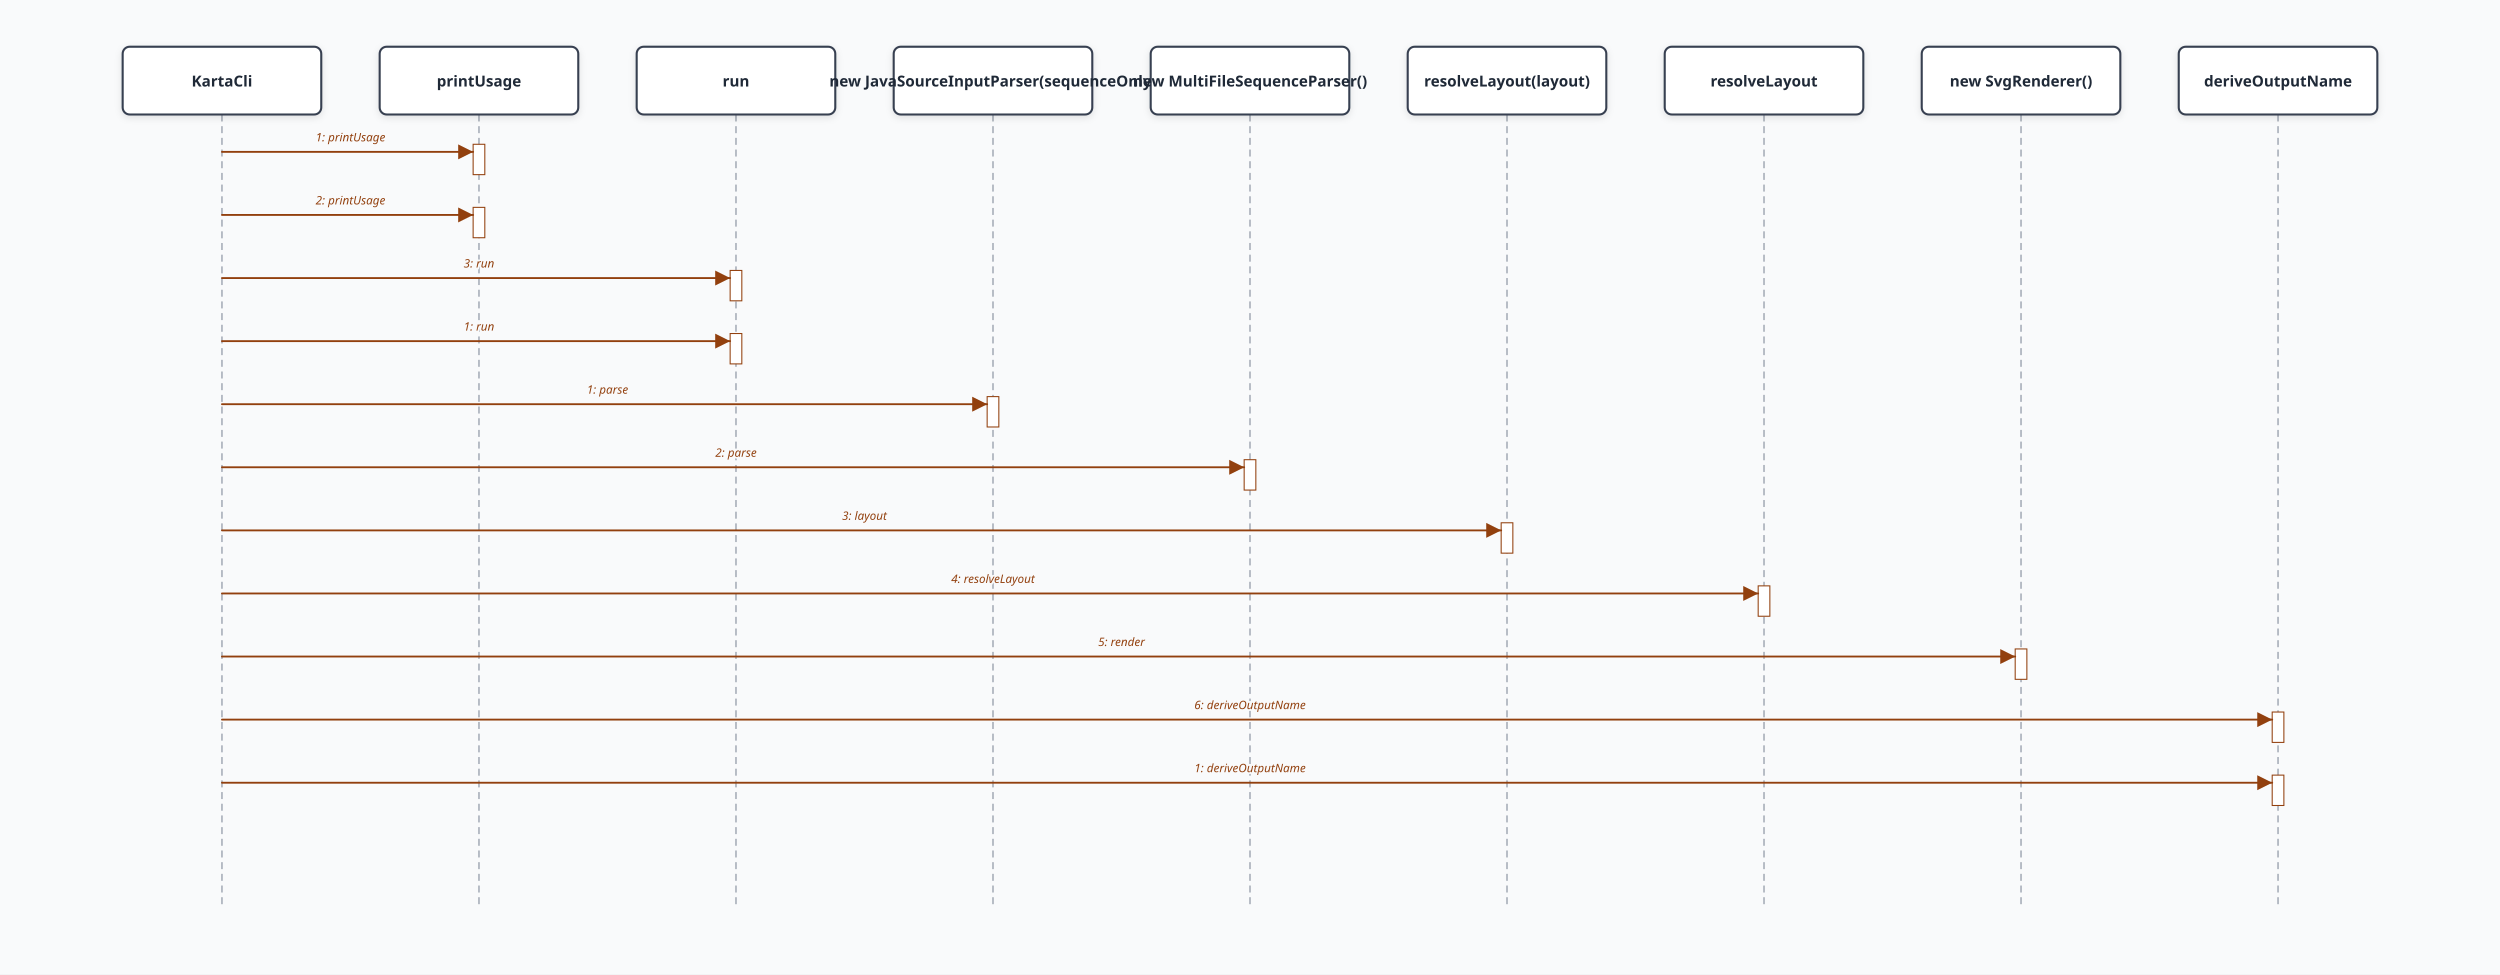
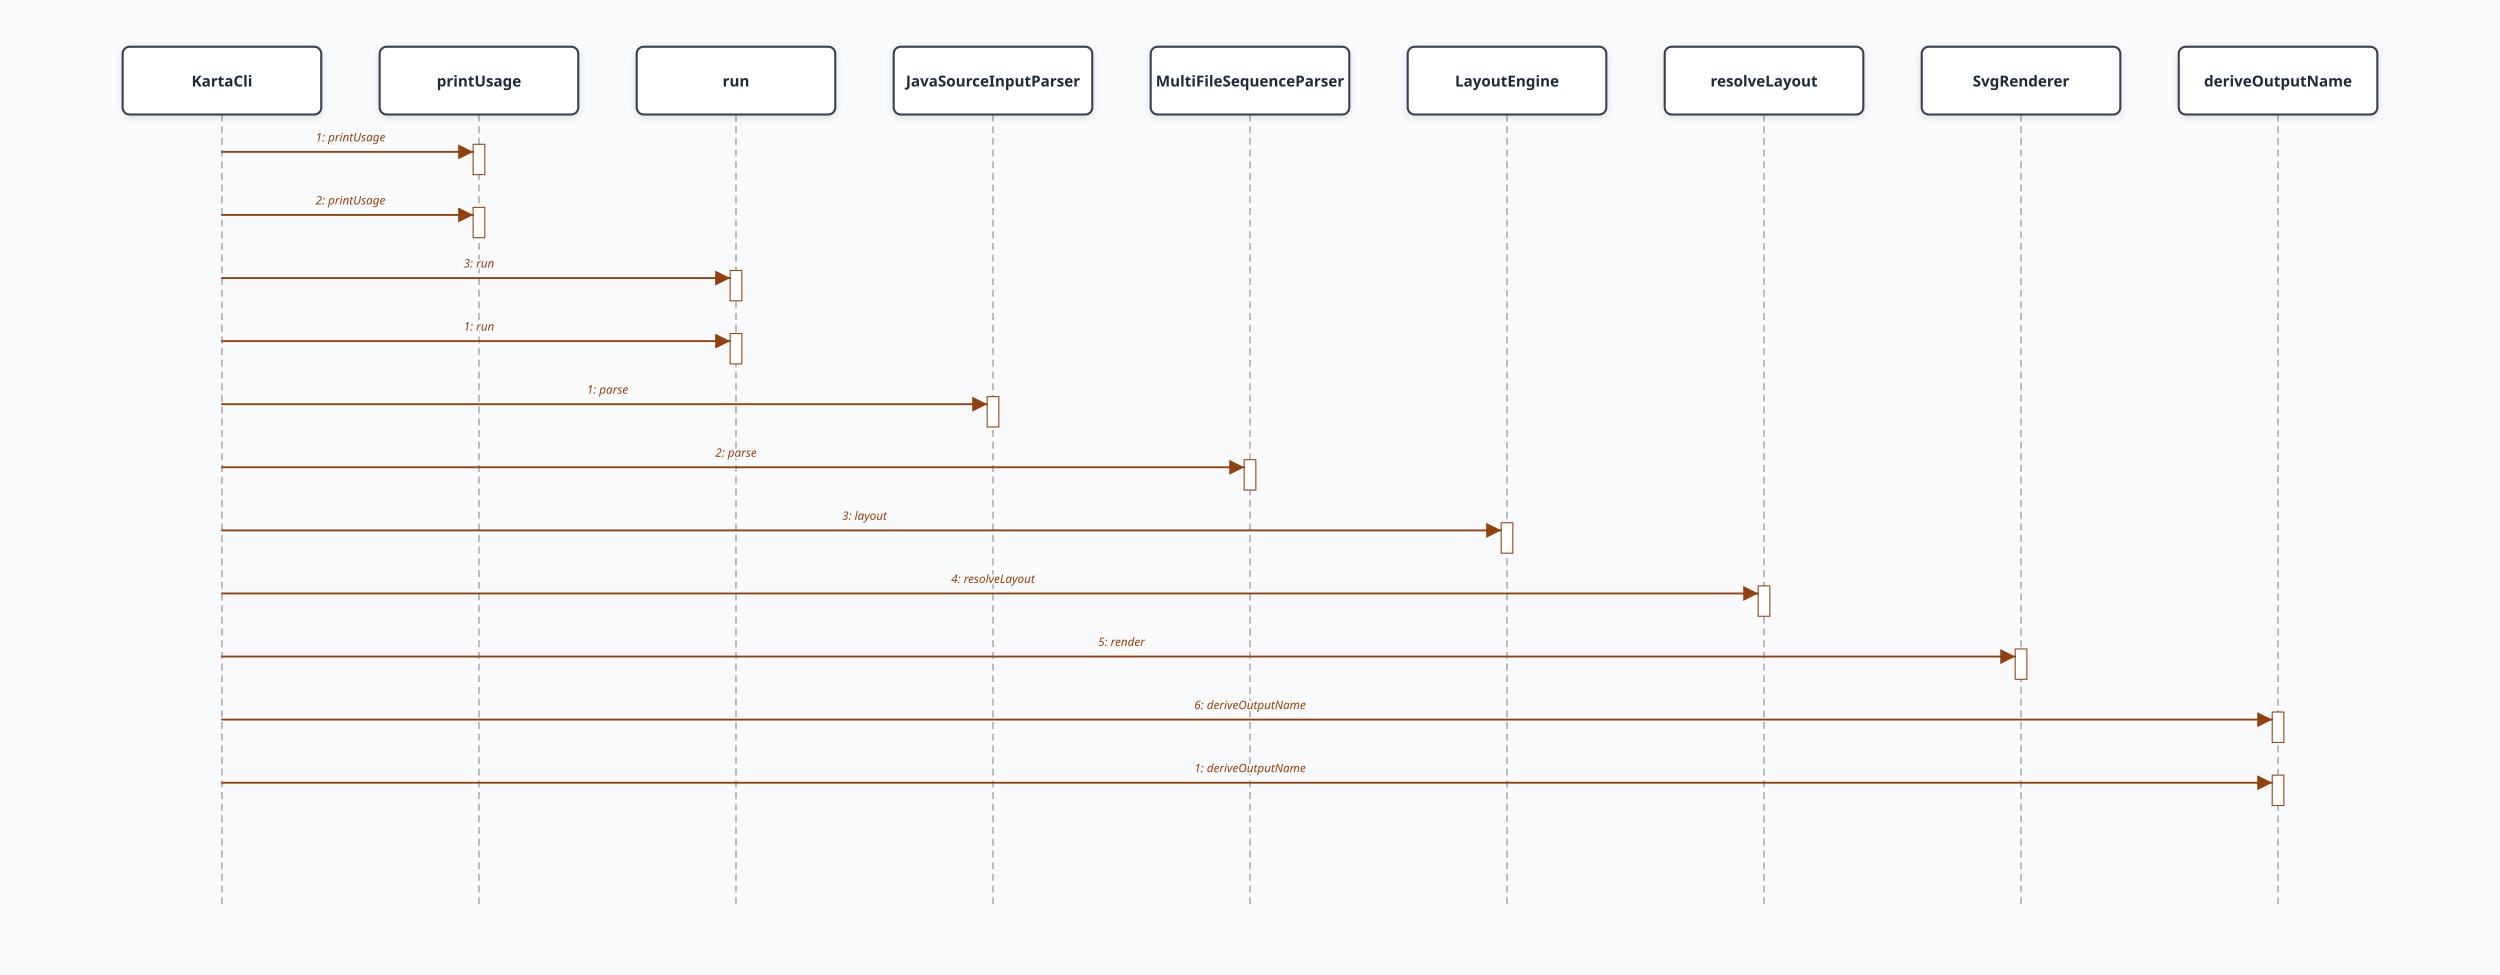
<svg xmlns="http://www.w3.org/2000/svg" width="2140" height="834" viewBox="0 0 2140 834">
  <defs>
    <style>
svg { font-family: -apple-system, BlinkMacSystemFont, 'Segoe UI', sans-serif; }
.node-rect { transition: filter 0.15s; }
.node-rect:hover { stroke-width: 2.5 !important; }
.edge-line { stroke-linecap: round; stroke-linejoin: round; }
.edge-label { paint-order: stroke; stroke: #f9fafb; stroke-width: 3; }
.group-rect { }
.node-label { pointer-events: none; }
</style>
    <filter id="nodeShadow" x="-15%" y="-15%" width="130%" height="130%">
      <feDropShadow dx="0" dy="2" stdDeviation="3" flood-color="#0000001a" />
    </filter>
    <marker id="seq-marker-call" markerWidth="10" markerHeight="8" refX="8" refY="4" orient="auto">
      <path d="M0,0 L8,4 L0,8 Z" fill="#92400e" />
    </marker>
    <marker id="seq-marker-exc" markerWidth="10" markerHeight="8" refX="8" refY="4" orient="auto">
      <path d="M0,0 L8,4 L0,8 Z" fill="#dc2626" />
    </marker>
  </defs>
  <rect width="2140" height="834" fill="#f9fafb" />
  <line x1="190.0" y1="98.0" x2="190.0" y2="774.0" stroke="#9ca3af" stroke-width="1.2" stroke-dasharray="6,4" />
  <line x1="410.0" y1="98.0" x2="410.0" y2="774.0" stroke="#9ca3af" stroke-width="1.2" stroke-dasharray="6,4" />
  <line x1="630.0" y1="98.0" x2="630.0" y2="774.0" stroke="#9ca3af" stroke-width="1.2" stroke-dasharray="6,4" />
  <line x1="850.0" y1="98.0" x2="850.0" y2="774.0" stroke="#9ca3af" stroke-width="1.2" stroke-dasharray="6,4" />
  <line x1="1070.0" y1="98.0" x2="1070.0" y2="774.0" stroke="#9ca3af" stroke-width="1.2" stroke-dasharray="6,4" />
  <line x1="1290.0" y1="98.0" x2="1290.0" y2="774.0" stroke="#9ca3af" stroke-width="1.2" stroke-dasharray="6,4" />
  <line x1="1510.0" y1="98.0" x2="1510.0" y2="774.0" stroke="#9ca3af" stroke-width="1.2" stroke-dasharray="6,4" />
  <line x1="1730.0" y1="98.0" x2="1730.0" y2="774.0" stroke="#9ca3af" stroke-width="1.2" stroke-dasharray="6,4" />
  <line x1="1950.0" y1="98.0" x2="1950.0" y2="774.0" stroke="#9ca3af" stroke-width="1.2" stroke-dasharray="6,4" />
  <rect x="405.0" y="123.5" width="10.0" height="26.0" fill="#ffffff" stroke="#92400e" stroke-width="0.9" />
  <rect x="405.0" y="177.5" width="10.0" height="26.0" fill="#ffffff" stroke="#92400e" stroke-width="0.9" />
  <rect x="625.0" y="231.5" width="10.0" height="26.0" fill="#ffffff" stroke="#92400e" stroke-width="0.9" />
  <rect x="625.0" y="285.5" width="10.0" height="26.0" fill="#ffffff" stroke="#92400e" stroke-width="0.9" />
  <rect x="845.0" y="339.5" width="10.0" height="26.0" fill="#ffffff" stroke="#92400e" stroke-width="0.9" />
  <rect x="1065.0" y="393.5" width="10.0" height="26.0" fill="#ffffff" stroke="#92400e" stroke-width="0.9" />
  <rect x="1285.0" y="447.5" width="10.0" height="26.0" fill="#ffffff" stroke="#92400e" stroke-width="0.9" />
  <rect x="1505.0" y="501.5" width="10.0" height="26.0" fill="#ffffff" stroke="#92400e" stroke-width="0.9" />
  <rect x="1725.0" y="555.5" width="10.0" height="26.0" fill="#ffffff" stroke="#92400e" stroke-width="0.9" />
  <rect x="1945.0" y="609.5" width="10.0" height="26.0" fill="#ffffff" stroke="#92400e" stroke-width="0.9" />
  <rect x="1945.0" y="663.5" width="10.0" height="26.0" fill="#ffffff" stroke="#92400e" stroke-width="0.9" />
  <line class="edge-line" x1="190.0" y1="130.0" x2="405.0" y2="130.0" stroke="#92400e" stroke-width="1.6" marker-end="url(#seq-marker-call)" />
  <text class="edge-label" x="300.0" y="121.0" text-anchor="middle" font-family="sans-serif" font-size="10" fill="#92400e" font-style="italic">1: printUsage</text>
  <line class="edge-line" x1="190.0" y1="184.0" x2="405.0" y2="184.0" stroke="#92400e" stroke-width="1.6" marker-end="url(#seq-marker-call)" />
  <text class="edge-label" x="300.0" y="175.0" text-anchor="middle" font-family="sans-serif" font-size="10" fill="#92400e" font-style="italic">2: printUsage</text>
  <line class="edge-line" x1="190.0" y1="238.0" x2="625.0" y2="238.0" stroke="#92400e" stroke-width="1.6" marker-end="url(#seq-marker-call)" />
  <text class="edge-label" x="410.0" y="229.0" text-anchor="middle" font-family="sans-serif" font-size="10" fill="#92400e" font-style="italic">3: run</text>
  <line class="edge-line" x1="190.0" y1="292.0" x2="625.0" y2="292.0" stroke="#92400e" stroke-width="1.6" marker-end="url(#seq-marker-call)" />
  <text class="edge-label" x="410.0" y="283.0" text-anchor="middle" font-family="sans-serif" font-size="10" fill="#92400e" font-style="italic">1: run</text>
  <line class="edge-line" x1="190.0" y1="346.0" x2="845.0" y2="346.0" stroke="#92400e" stroke-width="1.6" marker-end="url(#seq-marker-call)" />
  <text class="edge-label" x="520.0" y="337.0" text-anchor="middle" font-family="sans-serif" font-size="10" fill="#92400e" font-style="italic">1: parse</text>
  <line class="edge-line" x1="190.0" y1="400.0" x2="1065.0" y2="400.0" stroke="#92400e" stroke-width="1.6" marker-end="url(#seq-marker-call)" />
  <text class="edge-label" x="630.0" y="391.0" text-anchor="middle" font-family="sans-serif" font-size="10" fill="#92400e" font-style="italic">2: parse</text>
  <line class="edge-line" x1="190.0" y1="454.0" x2="1285.0" y2="454.0" stroke="#92400e" stroke-width="1.6" marker-end="url(#seq-marker-call)" />
  <text class="edge-label" x="740.0" y="445.0" text-anchor="middle" font-family="sans-serif" font-size="10" fill="#92400e" font-style="italic">3: layout</text>
  <line class="edge-line" x1="190.0" y1="508.0" x2="1505.0" y2="508.0" stroke="#92400e" stroke-width="1.6" marker-end="url(#seq-marker-call)" />
  <text class="edge-label" x="850.0" y="499.0" text-anchor="middle" font-family="sans-serif" font-size="10" fill="#92400e" font-style="italic">4: resolveLayout</text>
  <line class="edge-line" x1="190.0" y1="562.0" x2="1725.0" y2="562.0" stroke="#92400e" stroke-width="1.6" marker-end="url(#seq-marker-call)" />
  <text class="edge-label" x="960.0" y="553.0" text-anchor="middle" font-family="sans-serif" font-size="10" fill="#92400e" font-style="italic">5: render</text>
  <line class="edge-line" x1="190.0" y1="616.0" x2="1945.0" y2="616.0" stroke="#92400e" stroke-width="1.6" marker-end="url(#seq-marker-call)" />
  <text class="edge-label" x="1070.0" y="607.0" text-anchor="middle" font-family="sans-serif" font-size="10" fill="#92400e" font-style="italic">6: deriveOutputName</text>
  <line class="edge-line" x1="190.0" y1="670.0" x2="1945.0" y2="670.0" stroke="#92400e" stroke-width="1.6" marker-end="url(#seq-marker-call)" />
  <text class="edge-label" x="1070.0" y="661.0" text-anchor="middle" font-family="sans-serif" font-size="10" fill="#92400e" font-style="italic">1: deriveOutputName</text>
  <rect class="node-rect" x="105.0" y="40.0" width="170.0" height="58.0" rx="6" fill="#ffffff" stroke="#374151" stroke-width="1.8" filter="url(#nodeShadow)" />
  <text class="node-label" x="190.0" y="69.0" text-anchor="middle" dominant-baseline="central" font-family="sans-serif" font-size="13" font-weight="bold" fill="#1f2937">KartaCli</text>
  <rect class="node-rect" x="325.0" y="40.0" width="170.0" height="58.0" rx="6" fill="#ffffff" stroke="#374151" stroke-width="1.8" filter="url(#nodeShadow)" />
  <text class="node-label" x="410.0" y="69.0" text-anchor="middle" dominant-baseline="central" font-family="sans-serif" font-size="13" font-weight="bold" fill="#1f2937">printUsage</text>
  <rect class="node-rect" x="545.0" y="40.0" width="170.0" height="58.0" rx="6" fill="#ffffff" stroke="#374151" stroke-width="1.8" filter="url(#nodeShadow)" />
  <text class="node-label" x="630.0" y="69.0" text-anchor="middle" dominant-baseline="central" font-family="sans-serif" font-size="13" font-weight="bold" fill="#1f2937">run</text>
  <rect class="node-rect" x="765.0" y="40.0" width="170.0" height="58.0" rx="6" fill="#ffffff" stroke="#374151" stroke-width="1.8" filter="url(#nodeShadow)" />
-   <text class="node-label" x="850.0" y="69.0" text-anchor="middle" dominant-baseline="central" font-family="sans-serif" font-size="13" font-weight="bold" fill="#1f2937">new JavaSourceInputParser(sequenceOnly)</text>
+   <text class="node-label" x="850.0" y="69.0" text-anchor="middle" dominant-baseline="central" font-family="sans-serif" font-size="13" font-weight="bold" fill="#1f2937">JavaSourceInputParser</text>
  <rect class="node-rect" x="985.0" y="40.0" width="170.0" height="58.0" rx="6" fill="#ffffff" stroke="#374151" stroke-width="1.8" filter="url(#nodeShadow)" />
-   <text class="node-label" x="1070.0" y="69.0" text-anchor="middle" dominant-baseline="central" font-family="sans-serif" font-size="13" font-weight="bold" fill="#1f2937">new MultiFileSequenceParser()</text>
+   <text class="node-label" x="1070.0" y="69.0" text-anchor="middle" dominant-baseline="central" font-family="sans-serif" font-size="13" font-weight="bold" fill="#1f2937">MultiFileSequenceParser</text>
  <rect class="node-rect" x="1205.0" y="40.0" width="170.0" height="58.0" rx="6" fill="#ffffff" stroke="#374151" stroke-width="1.8" filter="url(#nodeShadow)" />
-   <text class="node-label" x="1290.0" y="69.0" text-anchor="middle" dominant-baseline="central" font-family="sans-serif" font-size="13" font-weight="bold" fill="#1f2937">resolveLayout(layout)</text>
+   <text class="node-label" x="1290.0" y="69.0" text-anchor="middle" dominant-baseline="central" font-family="sans-serif" font-size="13" font-weight="bold" fill="#1f2937">LayoutEngine</text>
  <rect class="node-rect" x="1425.0" y="40.0" width="170.0" height="58.0" rx="6" fill="#ffffff" stroke="#374151" stroke-width="1.8" filter="url(#nodeShadow)" />
  <text class="node-label" x="1510.0" y="69.0" text-anchor="middle" dominant-baseline="central" font-family="sans-serif" font-size="13" font-weight="bold" fill="#1f2937">resolveLayout</text>
  <rect class="node-rect" x="1645.0" y="40.0" width="170.0" height="58.0" rx="6" fill="#ffffff" stroke="#374151" stroke-width="1.8" filter="url(#nodeShadow)" />
-   <text class="node-label" x="1730.0" y="69.0" text-anchor="middle" dominant-baseline="central" font-family="sans-serif" font-size="13" font-weight="bold" fill="#1f2937">new SvgRenderer()</text>
+   <text class="node-label" x="1730.0" y="69.0" text-anchor="middle" dominant-baseline="central" font-family="sans-serif" font-size="13" font-weight="bold" fill="#1f2937">SvgRenderer</text>
  <rect class="node-rect" x="1865.0" y="40.0" width="170.0" height="58.0" rx="6" fill="#ffffff" stroke="#374151" stroke-width="1.8" filter="url(#nodeShadow)" />
  <text class="node-label" x="1950.0" y="69.0" text-anchor="middle" dominant-baseline="central" font-family="sans-serif" font-size="13" font-weight="bold" fill="#1f2937">deriveOutputName</text>
</svg>
